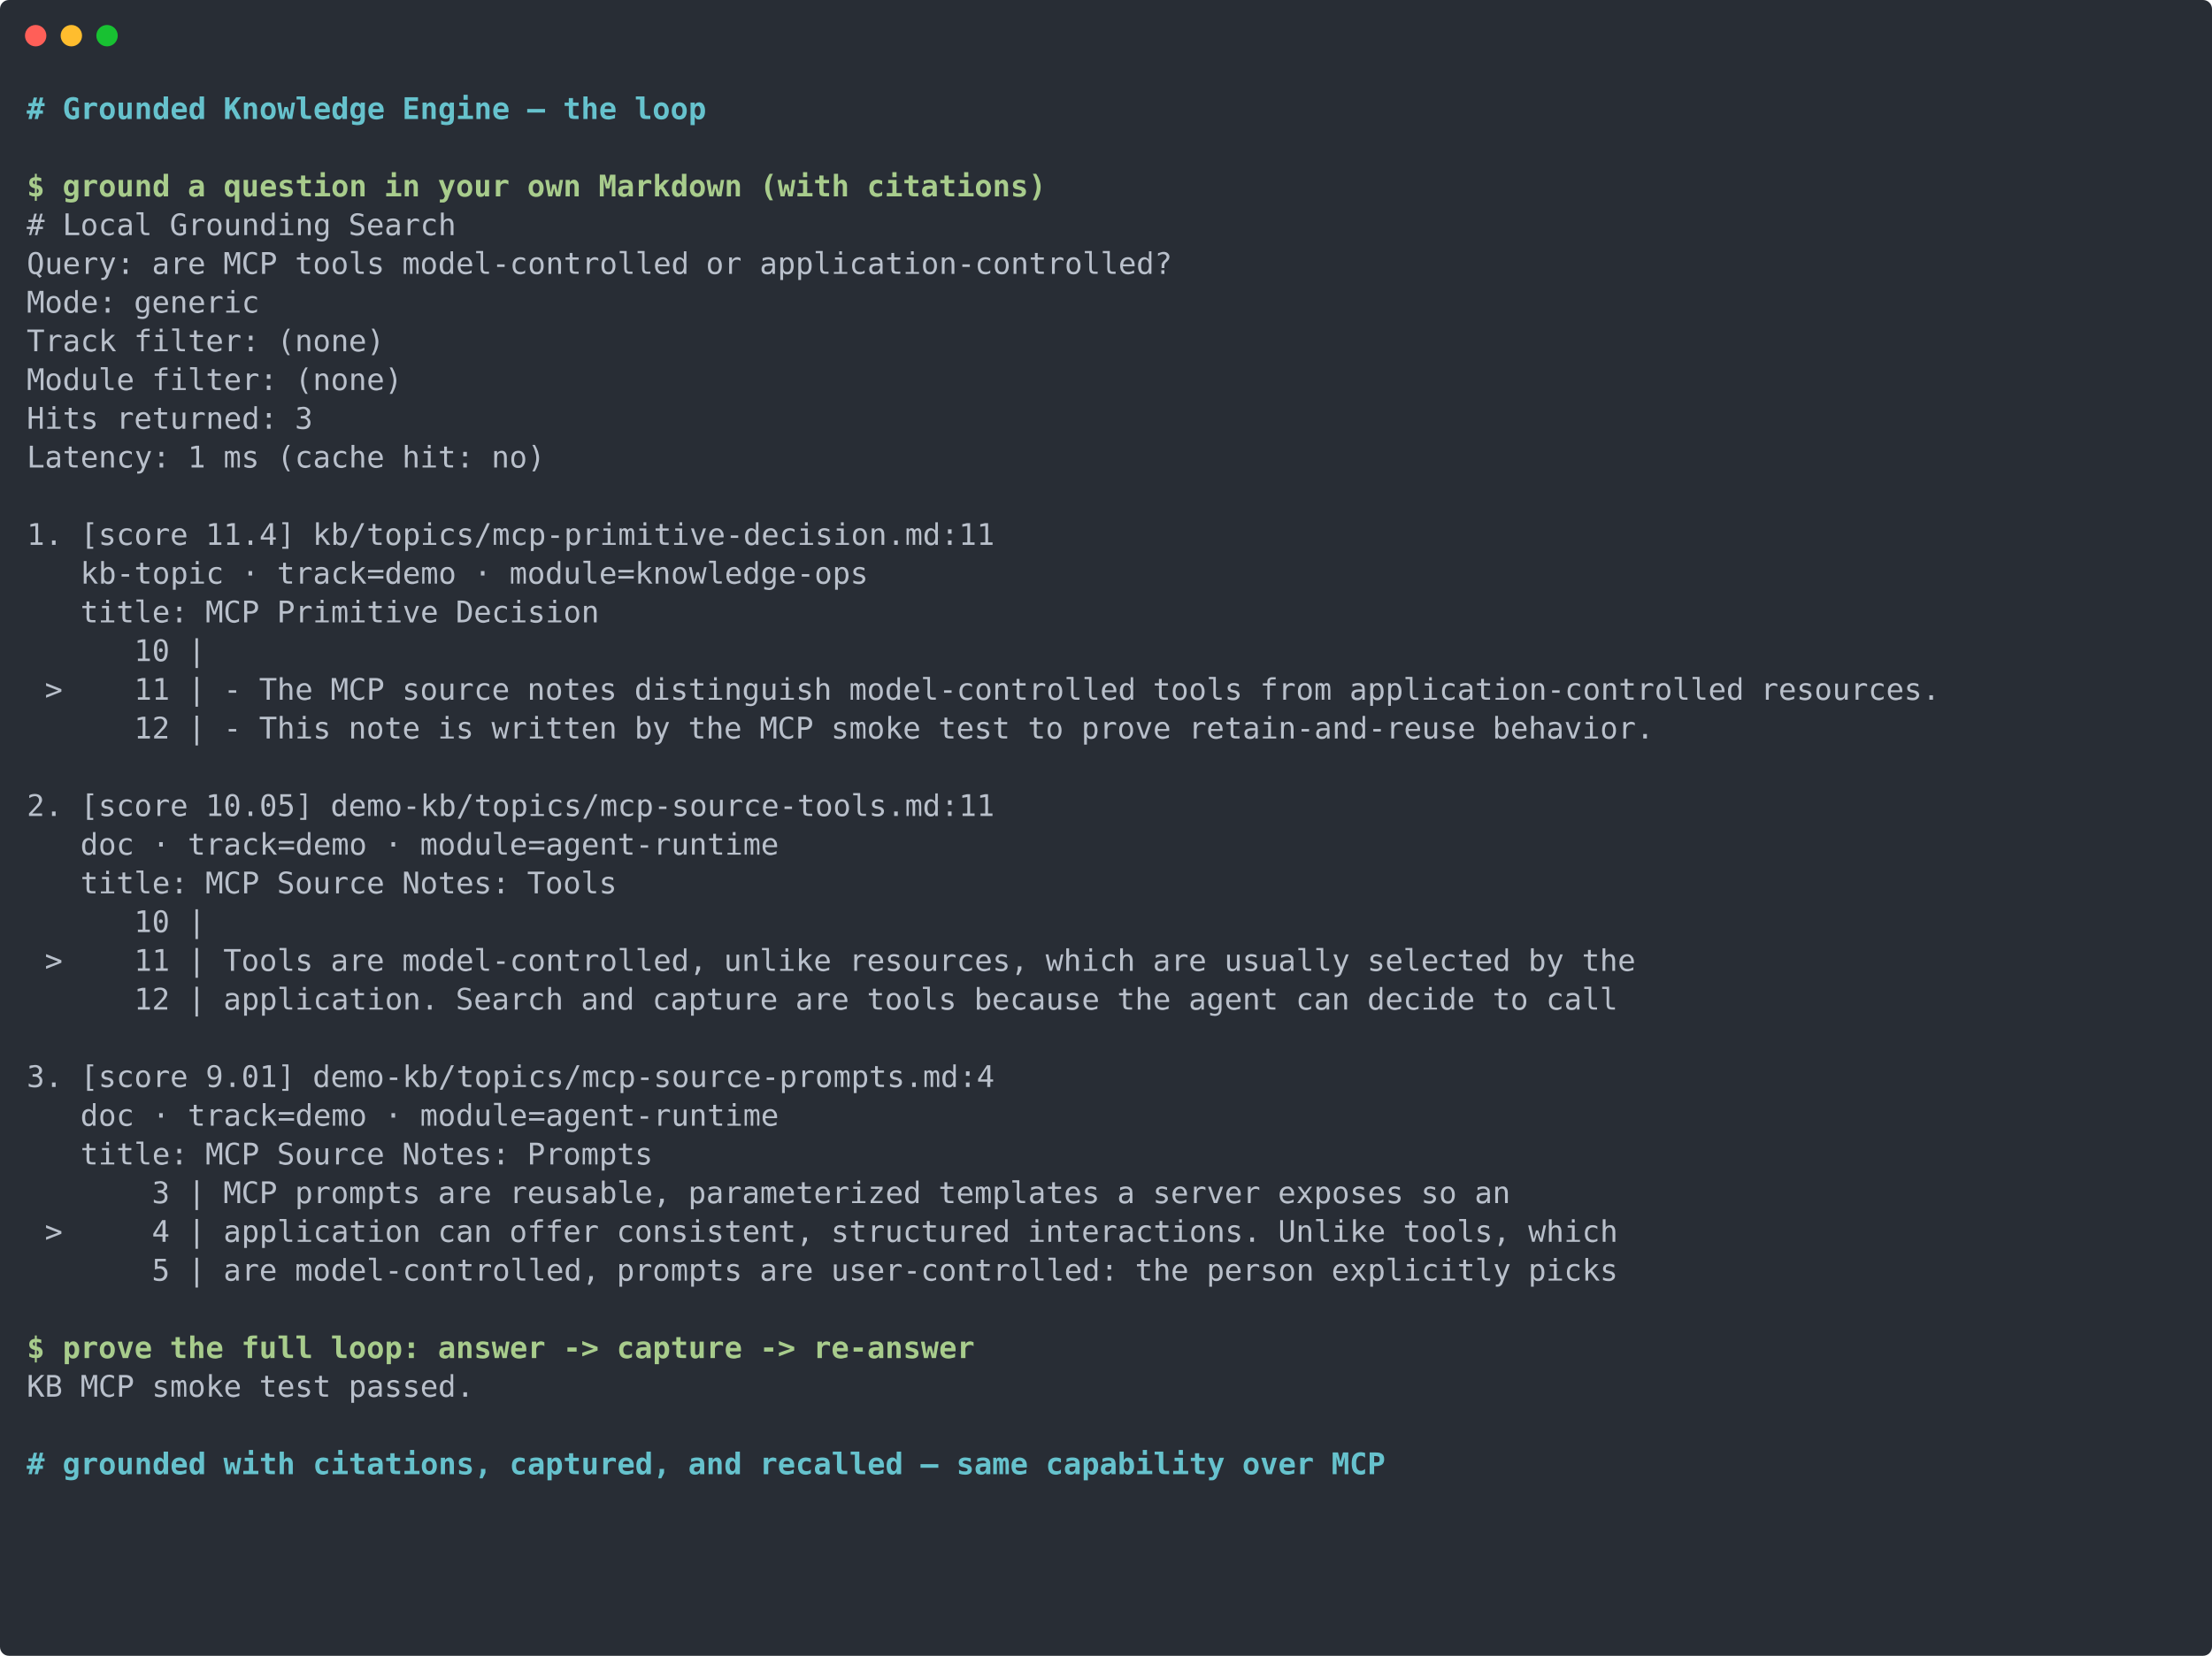
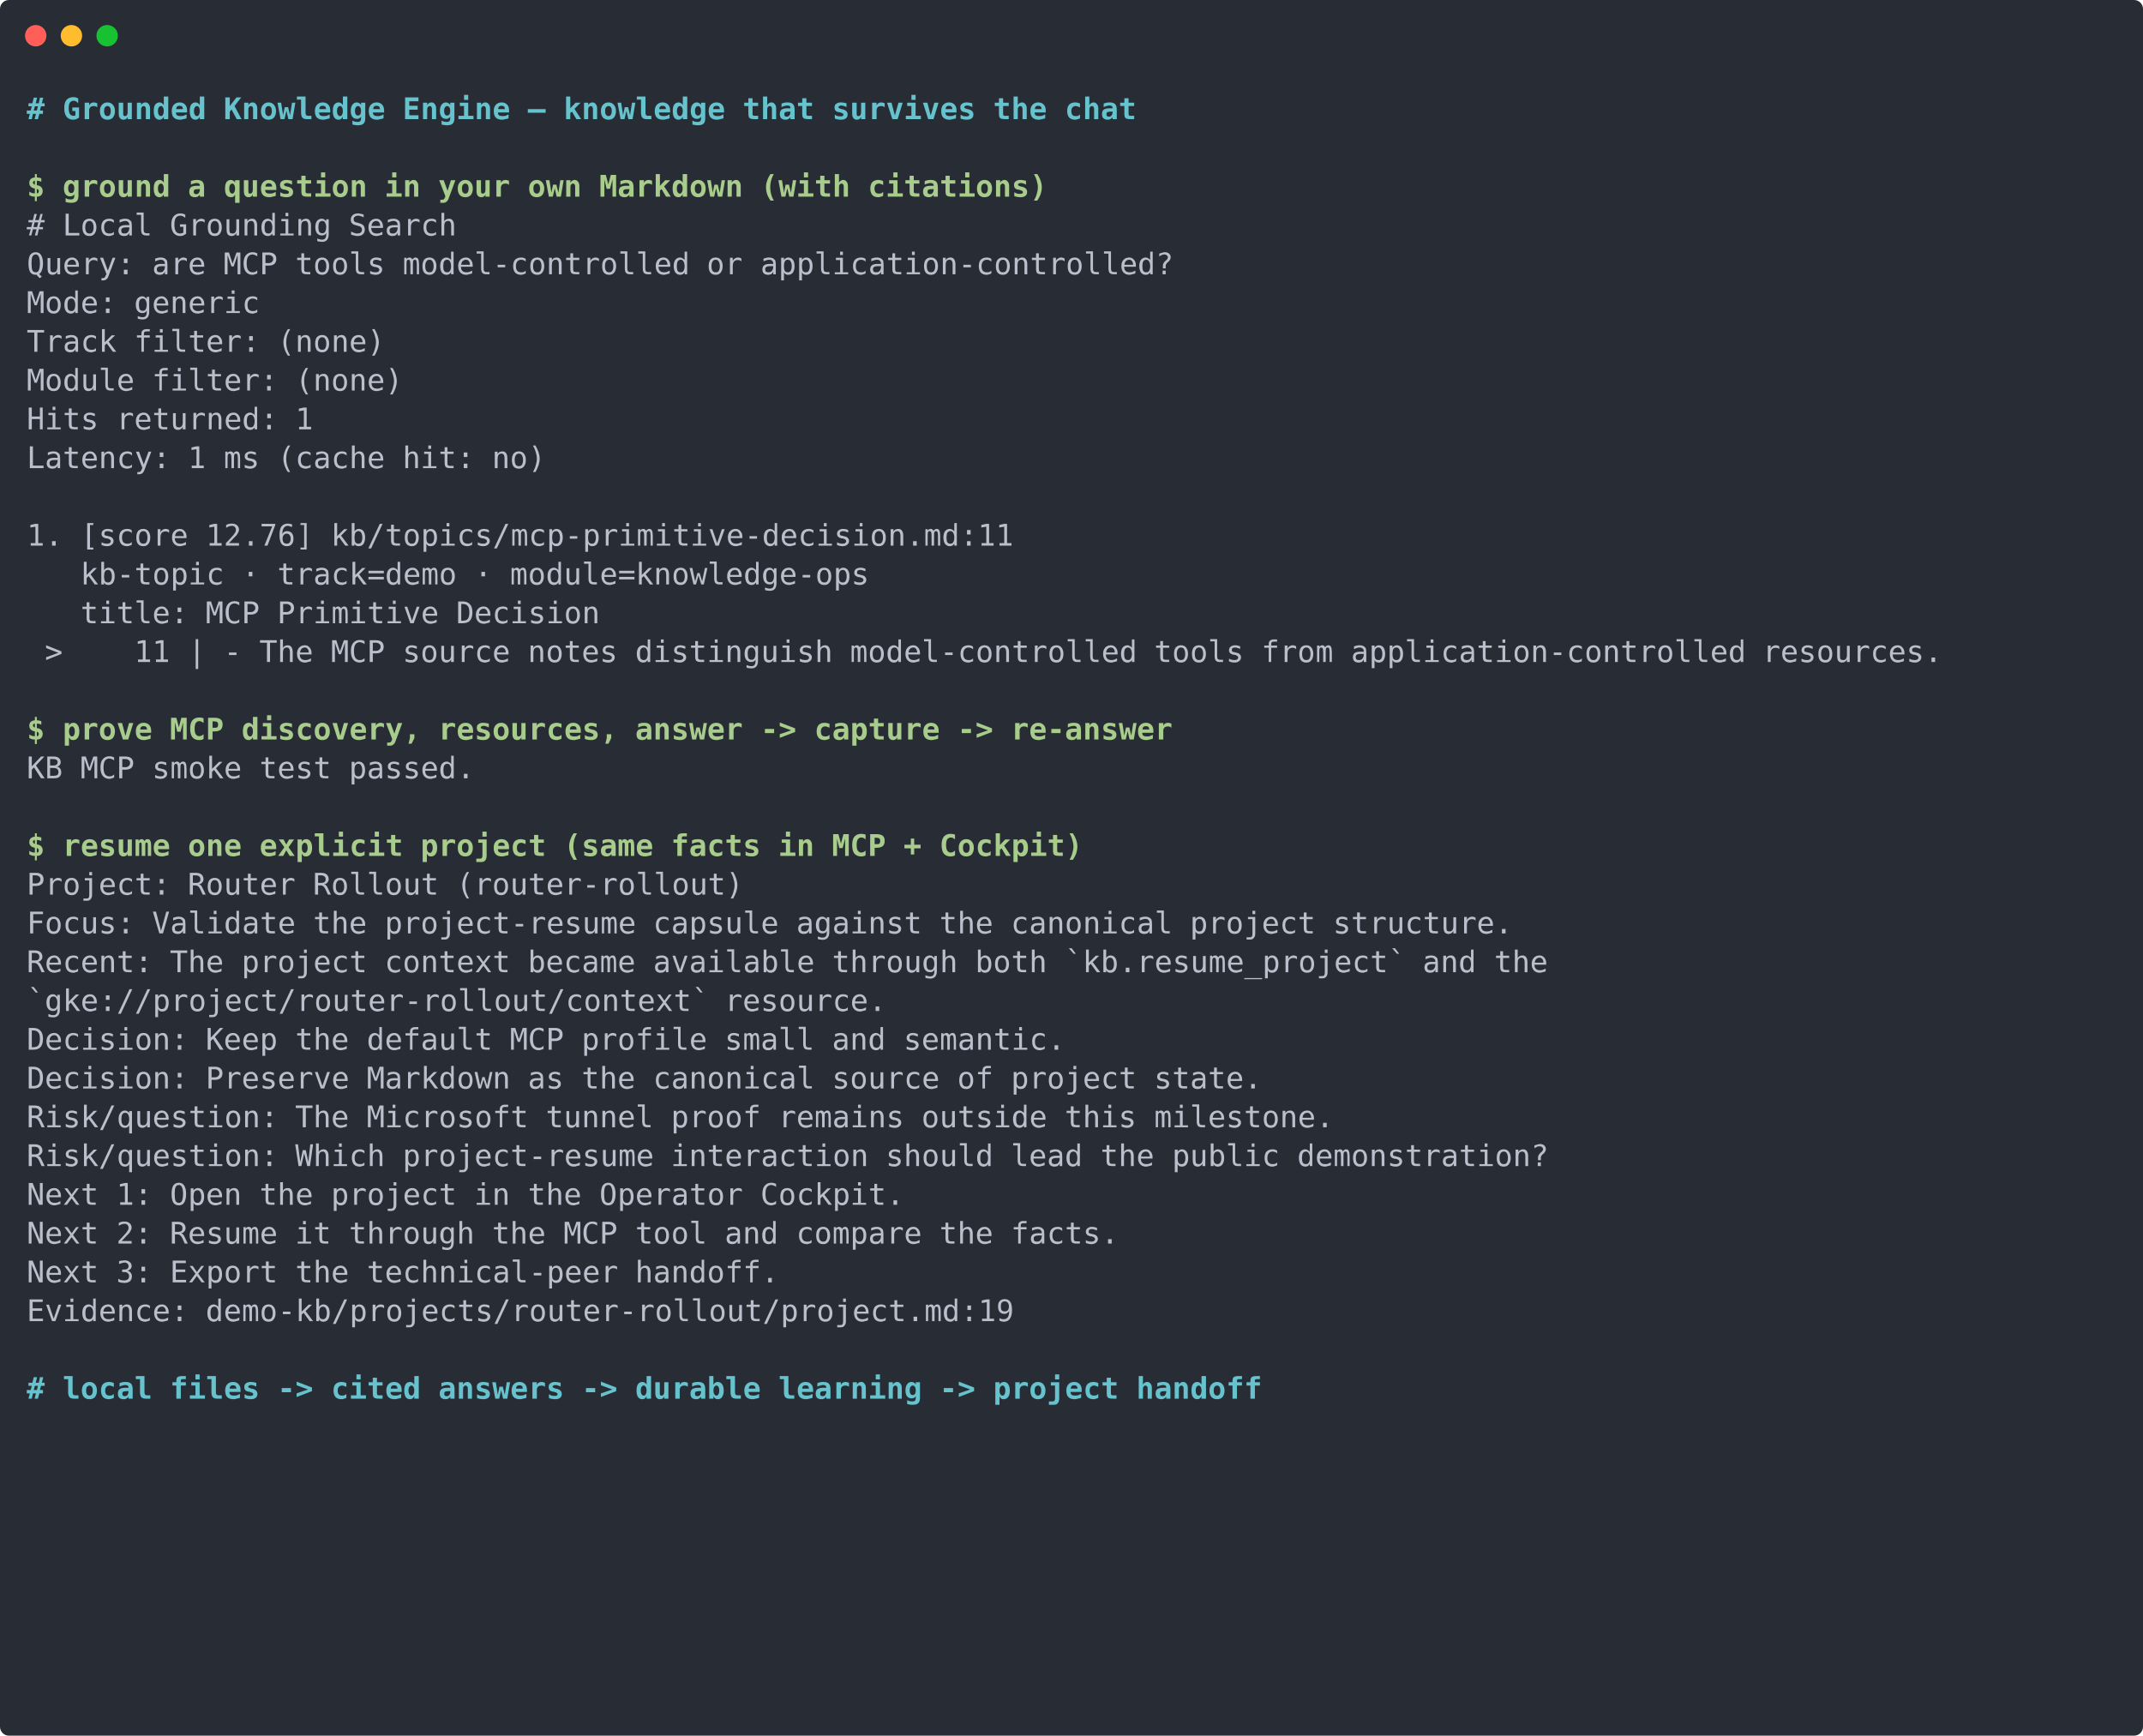
- <svg xmlns="http://www.w3.org/2000/svg" xmlns:xlink="http://www.w3.org/1999/xlink" width="1240" height="928.4">
-   <rect width="1240" height="928.4" rx="5" ry="5" class="a" />
+ <svg xmlns="http://www.w3.org/2000/svg" xmlns:xlink="http://www.w3.org/1999/xlink" width="1200" height="971.82">
+   <rect width="1200" height="971.82" rx="5" ry="5" class="a" />
  <svg y="0%" x="0%">
    <circle cx="20" cy="20" r="6" fill="#ff5f58" />
    <circle cx="40" cy="20" r="6" fill="#ffbd2e" />
    <circle cx="60" cy="20" r="6" fill="#18c132" />
  </svg>
-   <svg height="868.4" viewBox="0 0 120 86.84" width="1200" x="15" y="50">
-     <style>.a{fill:#282d35}.f,.h,.i{fill:#b9c0cb;white-space:pre}.h,.i{fill:#66c2cd;font-weight:700}.i{fill:#a8cc8c}</style>
+   <svg height="911.82" viewBox="0 0 116 91.182" width="1160" x="15" y="50">
+     <style>.a{fill:#282d35}.g{fill:#66c2cd;font-weight:700}.g,.h,.i{white-space:pre}.h{fill:#a8cc8c;font-weight:700}.i{fill:#b9c0cb}</style>
    <g font-family="Monaco,Consolas,Menlo,'Bitstream Vera Sans Mono','Powerline Symbols',monospace" font-size="1.67">
      <defs>
-         <symbol id="1">
-           <text x="6.012" y="1.67" class="f">10</text>
-           <text x="9.018" y="1.67" class="f">|</text>
-         </symbol>
-         <symbol id="2">
-           <text x="3.006" y="1.67" class="f">doc</text>
-           <text x="7.014" y="1.67" class="f">·</text>
-           <text x="9.018" y="1.67" class="f">track=demo</text>
-           <text x="20.04" y="1.67" class="f">·</text>
-           <text x="22.044" y="1.67" class="f">module=agent-runtime</text>
-         </symbol>
        <symbol id="a">
-           <path fill="transparent" d="M0 0h120v40H0z" />
+           <path fill="transparent" d="M0 0h116v42H0z" />
        </symbol>
      </defs>
-       <path class="a" d="M0 0h120v86.84H0z" />
-       <svg width="120">
+       <path class="a" d="M0 0h116v91.182H0z" />
+       <svg width="116">
        <svg>
          <use xlink:href="#a" />
-           <text y="1.67" class="h">#</text>
-           <text x="2.004" y="1.67" class="h">Grounded</text>
-           <text x="11.022" y="1.67" class="h">Knowledge</text>
-           <text x="21.042" y="1.67" class="h">Engine</text>
-           <text x="28.056" y="1.67" class="h">—</text>
-           <text x="30.06" y="1.67" class="h">the</text>
-           <text x="34.068" y="1.67" class="h">loop</text>
-           <text y="6.012" class="i">$</text>
-           <text x="2.004" y="6.012" class="i">ground</text>
-           <text x="9.018" y="6.012" class="i">a</text>
-           <text x="11.022" y="6.012" class="i">question</text>
-           <text x="20.04" y="6.012" class="i">in</text>
-           <text x="23.046" y="6.012" class="i">your</text>
-           <text x="28.056" y="6.012" class="i">own</text>
-           <text x="32.064" y="6.012" class="i">Markdown</text>
-           <text x="41.082" y="6.012" class="i">(with</text>
-           <text x="47.094" y="6.012" class="i">citations)</text>
-           <text y="8.183" class="f">#</text>
-           <text x="2.004" y="8.183" class="f">Local</text>
-           <text x="8.016" y="8.183" class="f">Grounding</text>
-           <text x="18.036" y="8.183" class="f">Search</text>
-           <text y="10.354" class="f">Query:</text>
-           <text x="7.014" y="10.354" class="f">are</text>
-           <text x="11.022" y="10.354" class="f">MCP</text>
-           <text x="15.03" y="10.354" class="f">tools</text>
-           <text x="21.042" y="10.354" class="f">model-controlled</text>
-           <text x="38.076" y="10.354" class="f">or</text>
-           <text x="41.082" y="10.354" class="f">application-controlled?</text>
-           <text y="12.525" class="f">Mode:</text>
-           <text x="6.012" y="12.525" class="f">generic</text>
-           <text y="14.696" class="f">Track</text>
-           <text x="6.012" y="14.696" class="f">filter:</text>
-           <text x="14.028" y="14.696" class="f">(none)</text>
-           <text y="16.867" class="f">Module</text>
-           <text x="7.014" y="16.867" class="f">filter:</text>
-           <text x="15.03" y="16.867" class="f">(none)</text>
-           <text y="19.038" class="f">Hits</text>
-           <text x="5.01" y="19.038" class="f">returned:</text>
-           <text x="15.03" y="19.038" class="f">3</text>
-           <text y="21.209" class="f">Latency:</text>
-           <text x="9.018" y="21.209" class="f">1</text>
-           <text x="11.022" y="21.209" class="f">ms</text>
-           <text x="14.028" y="21.209" class="f">(cache</text>
-           <text x="21.042" y="21.209" class="f">hit:</text>
-           <text x="26.052" y="21.209" class="f">no)</text>
-           <text y="25.551" class="f">1.</text>
-           <text x="3.006" y="25.551" class="f">[score</text>
-           <text x="10.02" y="25.551" class="f">11.4]</text>
-           <text x="16.032" y="25.551" class="f">kb/topics/mcp-primitive-decision.md:11</text>
-           <text x="3.006" y="27.722" class="f">kb-topic</text>
-           <text x="12.024" y="27.722" class="f">·</text>
-           <text x="14.028" y="27.722" class="f">track=demo</text>
-           <text x="25.05" y="27.722" class="f">·</text>
-           <text x="27.054" y="27.722" class="f">module=knowledge-ops</text>
-           <text x="3.006" y="29.893" class="f">title:</text>
-           <text x="10.02" y="29.893" class="f">MCP</text>
-           <text x="14.028" y="29.893" class="f">Primitive</text>
-           <text x="24.048" y="29.893" class="f">Decision</text>
-           <use xlink:href="#1" y="30.394" />
-           <text x="1.002" y="34.235" class="f">&gt;</text>
-           <text x="6.012" y="34.235" class="f">11</text>
-           <text x="9.018" y="34.235" class="f">|</text>
-           <text x="11.022" y="34.235" class="f">-</text>
-           <text x="13.026" y="34.235" class="f">The</text>
-           <text x="17.034" y="34.235" class="f">MCP</text>
-           <text x="21.042" y="34.235" class="f">source</text>
-           <text x="28.056" y="34.235" class="f">notes</text>
-           <text x="34.068" y="34.235" class="f">distinguish</text>
-           <text x="46.092" y="34.235" class="f">model-controlled</text>
-           <text x="63.126" y="34.235" class="f">tools</text>
-           <text x="69.138" y="34.235" class="f">from</text>
-           <text x="74.148" y="34.235" class="f">application-controlled</text>
-           <text x="97.194" y="34.235" class="f">resources.</text>
-           <text x="6.012" y="36.406" class="f">12</text>
-           <text x="9.018" y="36.406" class="f">|</text>
-           <text x="11.022" y="36.406" class="f">-</text>
-           <text x="13.026" y="36.406" class="f">This</text>
-           <text x="18.036" y="36.406" class="f">note</text>
-           <text x="23.046" y="36.406" class="f">is</text>
-           <text x="26.052" y="36.406" class="f">written</text>
-           <text x="34.068" y="36.406" class="f">by</text>
-           <text x="37.074" y="36.406" class="f">the</text>
-           <text x="41.082" y="36.406" class="f">MCP</text>
-           <text x="45.09" y="36.406" class="f">smoke</text>
-           <text x="51.102" y="36.406" class="f">test</text>
-           <text x="56.112" y="36.406" class="f">to</text>
-           <text x="59.118" y="36.406" class="f">prove</text>
-           <text x="65.13" y="36.406" class="f">retain-and-reuse</text>
-           <text x="82.164" y="36.406" class="f">behavior.</text>
-           <text y="40.748" class="f">2.</text>
-           <text x="3.006" y="40.748" class="f">[score</text>
-           <text x="10.02" y="40.748" class="f">10.05]</text>
-           <text x="17.034" y="40.748" class="f">demo-kb/topics/mcp-source-tools.md:11</text>
-           <use xlink:href="#2" y="41.249" />
-           <text x="3.006" y="45.09" class="f">title:</text>
-           <text x="10.02" y="45.09" class="f">MCP</text>
-           <text x="14.028" y="45.09" class="f">Source</text>
-           <text x="21.042" y="45.09" class="f">Notes:</text>
-           <text x="28.056" y="45.09" class="f">Tools</text>
-           <use xlink:href="#1" y="45.591" />
-           <text x="1.002" y="49.432" class="f">&gt;</text>
-           <text x="6.012" y="49.432" class="f">11</text>
-           <text x="9.018" y="49.432" class="f">|</text>
-           <text x="11.022" y="49.432" class="f">Tools</text>
-           <text x="17.034" y="49.432" class="f">are</text>
-           <text x="21.042" y="49.432" class="f">model-controlled,</text>
-           <text x="39.078" y="49.432" class="f">unlike</text>
-           <text x="46.092" y="49.432" class="f">resources,</text>
-           <text x="57.114" y="49.432" class="f">which</text>
-           <text x="63.126" y="49.432" class="f">are</text>
-           <text x="67.134" y="49.432" class="f">usually</text>
-           <text x="75.15" y="49.432" class="f">selected</text>
-           <text x="84.168" y="49.432" class="f">by</text>
-           <text x="87.174" y="49.432" class="f">the</text>
-           <text x="6.012" y="51.603" class="f">12</text>
-           <text x="9.018" y="51.603" class="f">|</text>
-           <text x="11.022" y="51.603" class="f">application.</text>
-           <text x="24.048" y="51.603" class="f">Search</text>
-           <text x="31.062" y="51.603" class="f">and</text>
-           <text x="35.07" y="51.603" class="f">capture</text>
-           <text x="43.086" y="51.603" class="f">are</text>
-           <text x="47.094" y="51.603" class="f">tools</text>
-           <text x="53.106" y="51.603" class="f">because</text>
-           <text x="61.122" y="51.603" class="f">the</text>
-           <text x="65.13" y="51.603" class="f">agent</text>
-           <text x="71.142" y="51.603" class="f">can</text>
-           <text x="75.15" y="51.603" class="f">decide</text>
-           <text x="82.164" y="51.603" class="f">to</text>
-           <text x="85.17" y="51.603" class="f">call</text>
-           <text y="55.945" class="f">3.</text>
-           <text x="3.006" y="55.945" class="f">[score</text>
-           <text x="10.02" y="55.945" class="f">9.01]</text>
-           <text x="16.032" y="55.945" class="f">demo-kb/topics/mcp-source-prompts.md:4</text>
-           <use xlink:href="#2" y="56.446" />
-           <text x="3.006" y="60.287" class="f">title:</text>
-           <text x="10.02" y="60.287" class="f">MCP</text>
-           <text x="14.028" y="60.287" class="f">Source</text>
-           <text x="21.042" y="60.287" class="f">Notes:</text>
-           <text x="28.056" y="60.287" class="f">Prompts</text>
-           <text x="7.014" y="62.458" class="f">3</text>
-           <text x="9.018" y="62.458" class="f">|</text>
-           <text x="11.022" y="62.458" class="f">MCP</text>
-           <text x="15.03" y="62.458" class="f">prompts</text>
-           <text x="23.046" y="62.458" class="f">are</text>
-           <text x="27.054" y="62.458" class="f">reusable,</text>
-           <text x="37.074" y="62.458" class="f">parameterized</text>
-           <text x="51.102" y="62.458" class="f">templates</text>
-           <text x="61.122" y="62.458" class="f">a</text>
-           <text x="63.126" y="62.458" class="f">server</text>
-           <text x="70.14" y="62.458" class="f">exposes</text>
-           <text x="78.156" y="62.458" class="f">so</text>
-           <text x="81.162" y="62.458" class="f">an</text>
-           <text x="1.002" y="64.629" class="f">&gt;</text>
-           <text x="7.014" y="64.629" class="f">4</text>
-           <text x="9.018" y="64.629" class="f">|</text>
-           <text x="11.022" y="64.629" class="f">application</text>
-           <text x="23.046" y="64.629" class="f">can</text>
-           <text x="27.054" y="64.629" class="f">offer</text>
-           <text x="33.066" y="64.629" class="f">consistent,</text>
-           <text x="45.09" y="64.629" class="f">structured</text>
-           <text x="56.112" y="64.629" class="f">interactions.</text>
-           <text x="70.14" y="64.629" class="f">Unlike</text>
-           <text x="77.154" y="64.629" class="f">tools,</text>
-           <text x="84.168" y="64.629" class="f">which</text>
-           <text x="7.014" y="66.8" class="f">5</text>
-           <text x="9.018" y="66.8" class="f">|</text>
-           <text x="11.022" y="66.8" class="f">are</text>
-           <text x="15.03" y="66.8" class="f">model-controlled,</text>
-           <text x="33.066" y="66.8" class="f">prompts</text>
-           <text x="41.082" y="66.8" class="f">are</text>
-           <text x="45.09" y="66.8" class="f">user-controlled:</text>
-           <text x="62.124" y="66.8" class="f">the</text>
-           <text x="66.132" y="66.8" class="f">person</text>
-           <text x="73.146" y="66.8" class="f">explicitly</text>
-           <text x="84.168" y="66.8" class="f">picks</text>
-           <text y="71.142" class="i">$</text>
-           <text x="2.004" y="71.142" class="i">prove</text>
-           <text x="8.016" y="71.142" class="i">the</text>
-           <text x="12.024" y="71.142" class="i">full</text>
-           <text x="17.034" y="71.142" class="i">loop:</text>
-           <text x="23.046" y="71.142" class="i">answer</text>
-           <text x="30.06" y="71.142" class="i">-&gt;</text>
-           <text x="33.066" y="71.142" class="i">capture</text>
-           <text x="41.082" y="71.142" class="i">-&gt;</text>
-           <text x="44.088" y="71.142" class="i">re-answer</text>
-           <text y="73.313" class="f">KB</text>
-           <text x="3.006" y="73.313" class="f">MCP</text>
-           <text x="7.014" y="73.313" class="f">smoke</text>
-           <text x="13.026" y="73.313" class="f">test</text>
-           <text x="18.036" y="73.313" class="f">passed.</text>
-           <text y="77.655" class="h">#</text>
-           <text x="2.004" y="77.655" class="h">grounded</text>
-           <text x="11.022" y="77.655" class="h">with</text>
-           <text x="16.032" y="77.655" class="h">citations,</text>
-           <text x="27.054" y="77.655" class="h">captured,</text>
-           <text x="37.074" y="77.655" class="h">and</text>
-           <text x="41.082" y="77.655" class="h">recalled</text>
-           <text x="50.1" y="77.655" class="h">—</text>
-           <text x="52.104" y="77.655" class="h">same</text>
-           <text x="57.114" y="77.655" class="h">capability</text>
-           <text x="68.136" y="77.655" class="h">over</text>
-           <text x="73.146" y="77.655" class="h">MCP</text>
+           <text y="1.67" class="g">#</text>
+           <text x="2.004" y="1.67" class="g">Grounded</text>
+           <text x="11.022" y="1.67" class="g">Knowledge</text>
+           <text x="21.042" y="1.67" class="g">Engine</text>
+           <text x="28.056" y="1.67" class="g">—</text>
+           <text x="30.06" y="1.67" class="g">knowledge</text>
+           <text x="40.08" y="1.67" class="g">that</text>
+           <text x="45.09" y="1.67" class="g">survives</text>
+           <text x="54.108" y="1.67" class="g">the</text>
+           <text x="58.116" y="1.67" class="g">chat</text>
+           <text y="6.012" class="h">$</text>
+           <text x="2.004" y="6.012" class="h">ground</text>
+           <text x="9.018" y="6.012" class="h">a</text>
+           <text x="11.022" y="6.012" class="h">question</text>
+           <text x="20.04" y="6.012" class="h">in</text>
+           <text x="23.046" y="6.012" class="h">your</text>
+           <text x="28.056" y="6.012" class="h">own</text>
+           <text x="32.064" y="6.012" class="h">Markdown</text>
+           <text x="41.082" y="6.012" class="h">(with</text>
+           <text x="47.094" y="6.012" class="h">citations)</text>
+           <text y="8.183" class="i">#</text>
+           <text x="2.004" y="8.183" class="i">Local</text>
+           <text x="8.016" y="8.183" class="i">Grounding</text>
+           <text x="18.036" y="8.183" class="i">Search</text>
+           <text y="10.354" class="i">Query:</text>
+           <text x="7.014" y="10.354" class="i">are</text>
+           <text x="11.022" y="10.354" class="i">MCP</text>
+           <text x="15.03" y="10.354" class="i">tools</text>
+           <text x="21.042" y="10.354" class="i">model-controlled</text>
+           <text x="38.076" y="10.354" class="i">or</text>
+           <text x="41.082" y="10.354" class="i">application-controlled?</text>
+           <text y="12.525" class="i">Mode:</text>
+           <text x="6.012" y="12.525" class="i">generic</text>
+           <text y="14.696" class="i">Track</text>
+           <text x="6.012" y="14.696" class="i">filter:</text>
+           <text x="14.028" y="14.696" class="i">(none)</text>
+           <text y="16.867" class="i">Module</text>
+           <text x="7.014" y="16.867" class="i">filter:</text>
+           <text x="15.03" y="16.867" class="i">(none)</text>
+           <text y="19.038" class="i">Hits</text>
+           <text x="5.01" y="19.038" class="i">returned:</text>
+           <text x="15.03" y="19.038" class="i">1</text>
+           <text y="21.209" class="i">Latency:</text>
+           <text x="9.018" y="21.209" class="i">1</text>
+           <text x="11.022" y="21.209" class="i">ms</text>
+           <text x="14.028" y="21.209" class="i">(cache</text>
+           <text x="21.042" y="21.209" class="i">hit:</text>
+           <text x="26.052" y="21.209" class="i">no)</text>
+           <text y="25.551" class="i">1.</text>
+           <text x="3.006" y="25.551" class="i">[score</text>
+           <text x="10.02" y="25.551" class="i">12.76]</text>
+           <text x="17.034" y="25.551" class="i">kb/topics/mcp-primitive-decision.md:11</text>
+           <text x="3.006" y="27.722" class="i">kb-topic</text>
+           <text x="12.024" y="27.722" class="i">·</text>
+           <text x="14.028" y="27.722" class="i">track=demo</text>
+           <text x="25.05" y="27.722" class="i">·</text>
+           <text x="27.054" y="27.722" class="i">module=knowledge-ops</text>
+           <text x="3.006" y="29.893" class="i">title:</text>
+           <text x="10.02" y="29.893" class="i">MCP</text>
+           <text x="14.028" y="29.893" class="i">Primitive</text>
+           <text x="24.048" y="29.893" class="i">Decision</text>
+           <text x="1.002" y="32.064" class="i">&gt;</text>
+           <text x="6.012" y="32.064" class="i">11</text>
+           <text x="9.018" y="32.064" class="i">|</text>
+           <text x="11.022" y="32.064" class="i">-</text>
+           <text x="13.026" y="32.064" class="i">The</text>
+           <text x="17.034" y="32.064" class="i">MCP</text>
+           <text x="21.042" y="32.064" class="i">source</text>
+           <text x="28.056" y="32.064" class="i">notes</text>
+           <text x="34.068" y="32.064" class="i">distinguish</text>
+           <text x="46.092" y="32.064" class="i">model-controlled</text>
+           <text x="63.126" y="32.064" class="i">tools</text>
+           <text x="69.138" y="32.064" class="i">from</text>
+           <text x="74.148" y="32.064" class="i">application-controlled</text>
+           <text x="97.194" y="32.064" class="i">resources.</text>
+           <text y="36.406" class="h">$</text>
+           <text x="2.004" y="36.406" class="h">prove</text>
+           <text x="8.016" y="36.406" class="h">MCP</text>
+           <text x="12.024" y="36.406" class="h">discovery,</text>
+           <text x="23.046" y="36.406" class="h">resources,</text>
+           <text x="34.068" y="36.406" class="h">answer</text>
+           <text x="41.082" y="36.406" class="h">-&gt;</text>
+           <text x="44.088" y="36.406" class="h">capture</text>
+           <text x="52.104" y="36.406" class="h">-&gt;</text>
+           <text x="55.11" y="36.406" class="h">re-answer</text>
+           <text y="38.577" class="i">KB</text>
+           <text x="3.006" y="38.577" class="i">MCP</text>
+           <text x="7.014" y="38.577" class="i">smoke</text>
+           <text x="13.026" y="38.577" class="i">test</text>
+           <text x="18.036" y="38.577" class="i">passed.</text>
+           <text y="42.919" class="h">$</text>
+           <text x="2.004" y="42.919" class="h">resume</text>
+           <text x="9.018" y="42.919" class="h">one</text>
+           <text x="13.026" y="42.919" class="h">explicit</text>
+           <text x="22.044" y="42.919" class="h">project</text>
+           <text x="30.06" y="42.919" class="h">(same</text>
+           <text x="36.072" y="42.919" class="h">facts</text>
+           <text x="42.084" y="42.919" class="h">in</text>
+           <text x="45.09" y="42.919" class="h">MCP</text>
+           <text x="49.098" y="42.919" class="h">+</text>
+           <text x="51.102" y="42.919" class="h">Cockpit)</text>
+           <text y="45.09" class="i">Project:</text>
+           <text x="9.018" y="45.09" class="i">Router</text>
+           <text x="16.032" y="45.09" class="i">Rollout</text>
+           <text x="24.048" y="45.09" class="i">(router-rollout)</text>
+           <text y="47.261" class="i">Focus:</text>
+           <text x="7.014" y="47.261" class="i">Validate</text>
+           <text x="16.032" y="47.261" class="i">the</text>
+           <text x="20.04" y="47.261" class="i">project-resume</text>
+           <text x="35.07" y="47.261" class="i">capsule</text>
+           <text x="43.086" y="47.261" class="i">against</text>
+           <text x="51.102" y="47.261" class="i">the</text>
+           <text x="55.11" y="47.261" class="i">canonical</text>
+           <text x="65.13" y="47.261" class="i">project</text>
+           <text x="73.146" y="47.261" class="i">structure.</text>
+           <text y="49.432" class="i">Recent:</text>
+           <text x="8.016" y="49.432" class="i">The</text>
+           <text x="12.024" y="49.432" class="i">project</text>
+           <text x="20.04" y="49.432" class="i">context</text>
+           <text x="28.056" y="49.432" class="i">became</text>
+           <text x="35.07" y="49.432" class="i">available</text>
+           <text x="45.09" y="49.432" class="i">through</text>
+           <text x="53.106" y="49.432" class="i">both</text>
+           <text x="58.116" y="49.432" class="i">`kb.resume_project`</text>
+           <text x="78.156" y="49.432" class="i">and</text>
+           <text x="82.164" y="49.432" class="i">the</text>
+           <text y="51.603" class="i">`gke://project/router-rollout/context`</text>
+           <text x="39.078" y="51.603" class="i">resource.</text>
+           <text y="53.774" class="i">Decision:</text>
+           <text x="10.02" y="53.774" class="i">Keep</text>
+           <text x="15.03" y="53.774" class="i">the</text>
+           <text x="19.038" y="53.774" class="i">default</text>
+           <text x="27.054" y="53.774" class="i">MCP</text>
+           <text x="31.062" y="53.774" class="i">profile</text>
+           <text x="39.078" y="53.774" class="i">small</text>
+           <text x="45.09" y="53.774" class="i">and</text>
+           <text x="49.098" y="53.774" class="i">semantic.</text>
+           <text y="55.945" class="i">Decision:</text>
+           <text x="10.02" y="55.945" class="i">Preserve</text>
+           <text x="19.038" y="55.945" class="i">Markdown</text>
+           <text x="28.056" y="55.945" class="i">as</text>
+           <text x="31.062" y="55.945" class="i">the</text>
+           <text x="35.07" y="55.945" class="i">canonical</text>
+           <text x="45.09" y="55.945" class="i">source</text>
+           <text x="52.104" y="55.945" class="i">of</text>
+           <text x="55.11" y="55.945" class="i">project</text>
+           <text x="63.126" y="55.945" class="i">state.</text>
+           <text y="58.116" class="i">Risk/question:</text>
+           <text x="15.03" y="58.116" class="i">The</text>
+           <text x="19.038" y="58.116" class="i">Microsoft</text>
+           <text x="29.058" y="58.116" class="i">tunnel</text>
+           <text x="36.072" y="58.116" class="i">proof</text>
+           <text x="42.084" y="58.116" class="i">remains</text>
+           <text x="50.1" y="58.116" class="i">outside</text>
+           <text x="58.116" y="58.116" class="i">this</text>
+           <text x="63.126" y="58.116" class="i">milestone.</text>
+           <text y="60.287" class="i">Risk/question:</text>
+           <text x="15.03" y="60.287" class="i">Which</text>
+           <text x="21.042" y="60.287" class="i">project-resume</text>
+           <text x="36.072" y="60.287" class="i">interaction</text>
+           <text x="48.096" y="60.287" class="i">should</text>
+           <text x="55.11" y="60.287" class="i">lead</text>
+           <text x="60.12" y="60.287" class="i">the</text>
+           <text x="64.128" y="60.287" class="i">public</text>
+           <text x="71.142" y="60.287" class="i">demonstration?</text>
+           <text y="62.458" class="i">Next</text>
+           <text x="5.01" y="62.458" class="i">1:</text>
+           <text x="8.016" y="62.458" class="i">Open</text>
+           <text x="13.026" y="62.458" class="i">the</text>
+           <text x="17.034" y="62.458" class="i">project</text>
+           <text x="25.05" y="62.458" class="i">in</text>
+           <text x="28.056" y="62.458" class="i">the</text>
+           <text x="32.064" y="62.458" class="i">Operator</text>
+           <text x="41.082" y="62.458" class="i">Cockpit.</text>
+           <text y="64.629" class="i">Next</text>
+           <text x="5.01" y="64.629" class="i">2:</text>
+           <text x="8.016" y="64.629" class="i">Resume</text>
+           <text x="15.03" y="64.629" class="i">it</text>
+           <text x="18.036" y="64.629" class="i">through</text>
+           <text x="26.052" y="64.629" class="i">the</text>
+           <text x="30.06" y="64.629" class="i">MCP</text>
+           <text x="34.068" y="64.629" class="i">tool</text>
+           <text x="39.078" y="64.629" class="i">and</text>
+           <text x="43.086" y="64.629" class="i">compare</text>
+           <text x="51.102" y="64.629" class="i">the</text>
+           <text x="55.11" y="64.629" class="i">facts.</text>
+           <text y="66.8" class="i">Next</text>
+           <text x="5.01" y="66.8" class="i">3:</text>
+           <text x="8.016" y="66.8" class="i">Export</text>
+           <text x="15.03" y="66.8" class="i">the</text>
+           <text x="19.038" y="66.8" class="i">technical-peer</text>
+           <text x="34.068" y="66.8" class="i">handoff.</text>
+           <text y="68.971" class="i">Evidence:</text>
+           <text x="10.02" y="68.971" class="i">demo-kb/projects/router-rollout/project.md:19</text>
+           <text y="73.313" class="g">#</text>
+           <text x="2.004" y="73.313" class="g">local</text>
+           <text x="8.016" y="73.313" class="g">files</text>
+           <text x="14.028" y="73.313" class="g">-&gt;</text>
+           <text x="17.034" y="73.313" class="g">cited</text>
+           <text x="23.046" y="73.313" class="g">answers</text>
+           <text x="31.062" y="73.313" class="g">-&gt;</text>
+           <text x="34.068" y="73.313" class="g">durable</text>
+           <text x="42.084" y="73.313" class="g">learning</text>
+           <text x="51.102" y="73.313" class="g">-&gt;</text>
+           <text x="54.108" y="73.313" class="g">project</text>
+           <text x="62.124" y="73.313" class="g">handoff</text>
        </svg>
      </svg>
    </g>
  </svg>
</svg>
